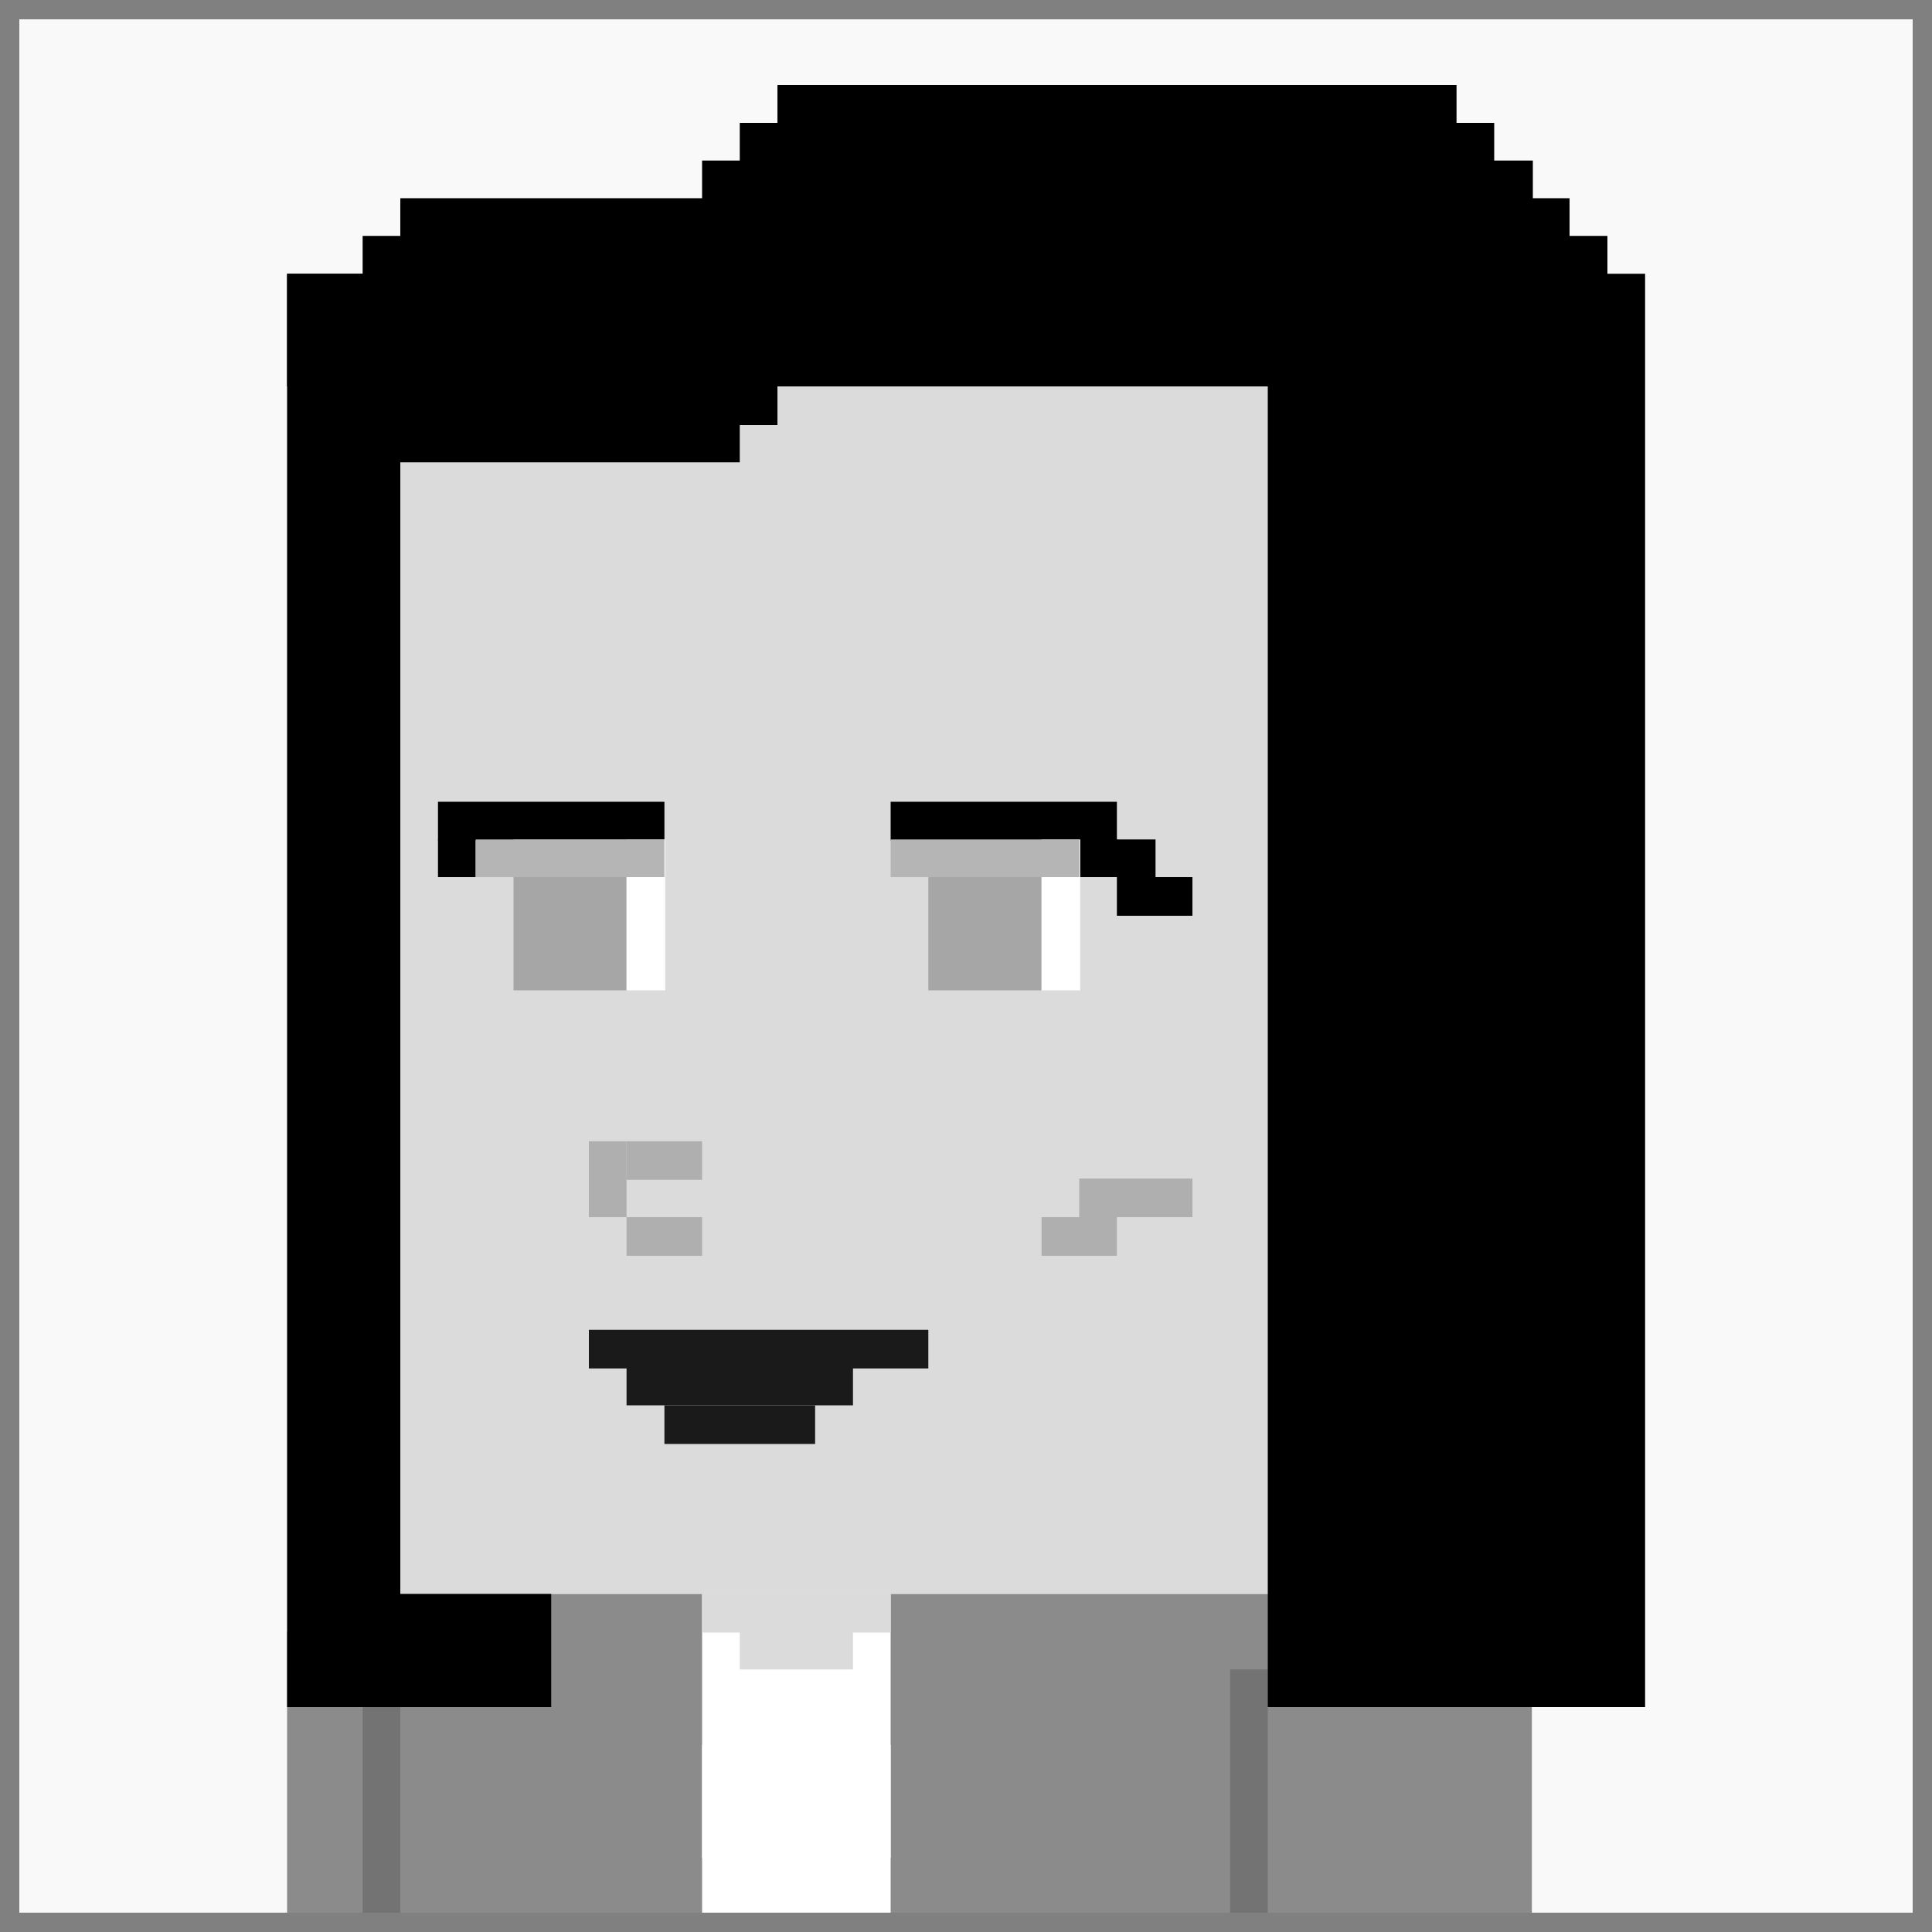
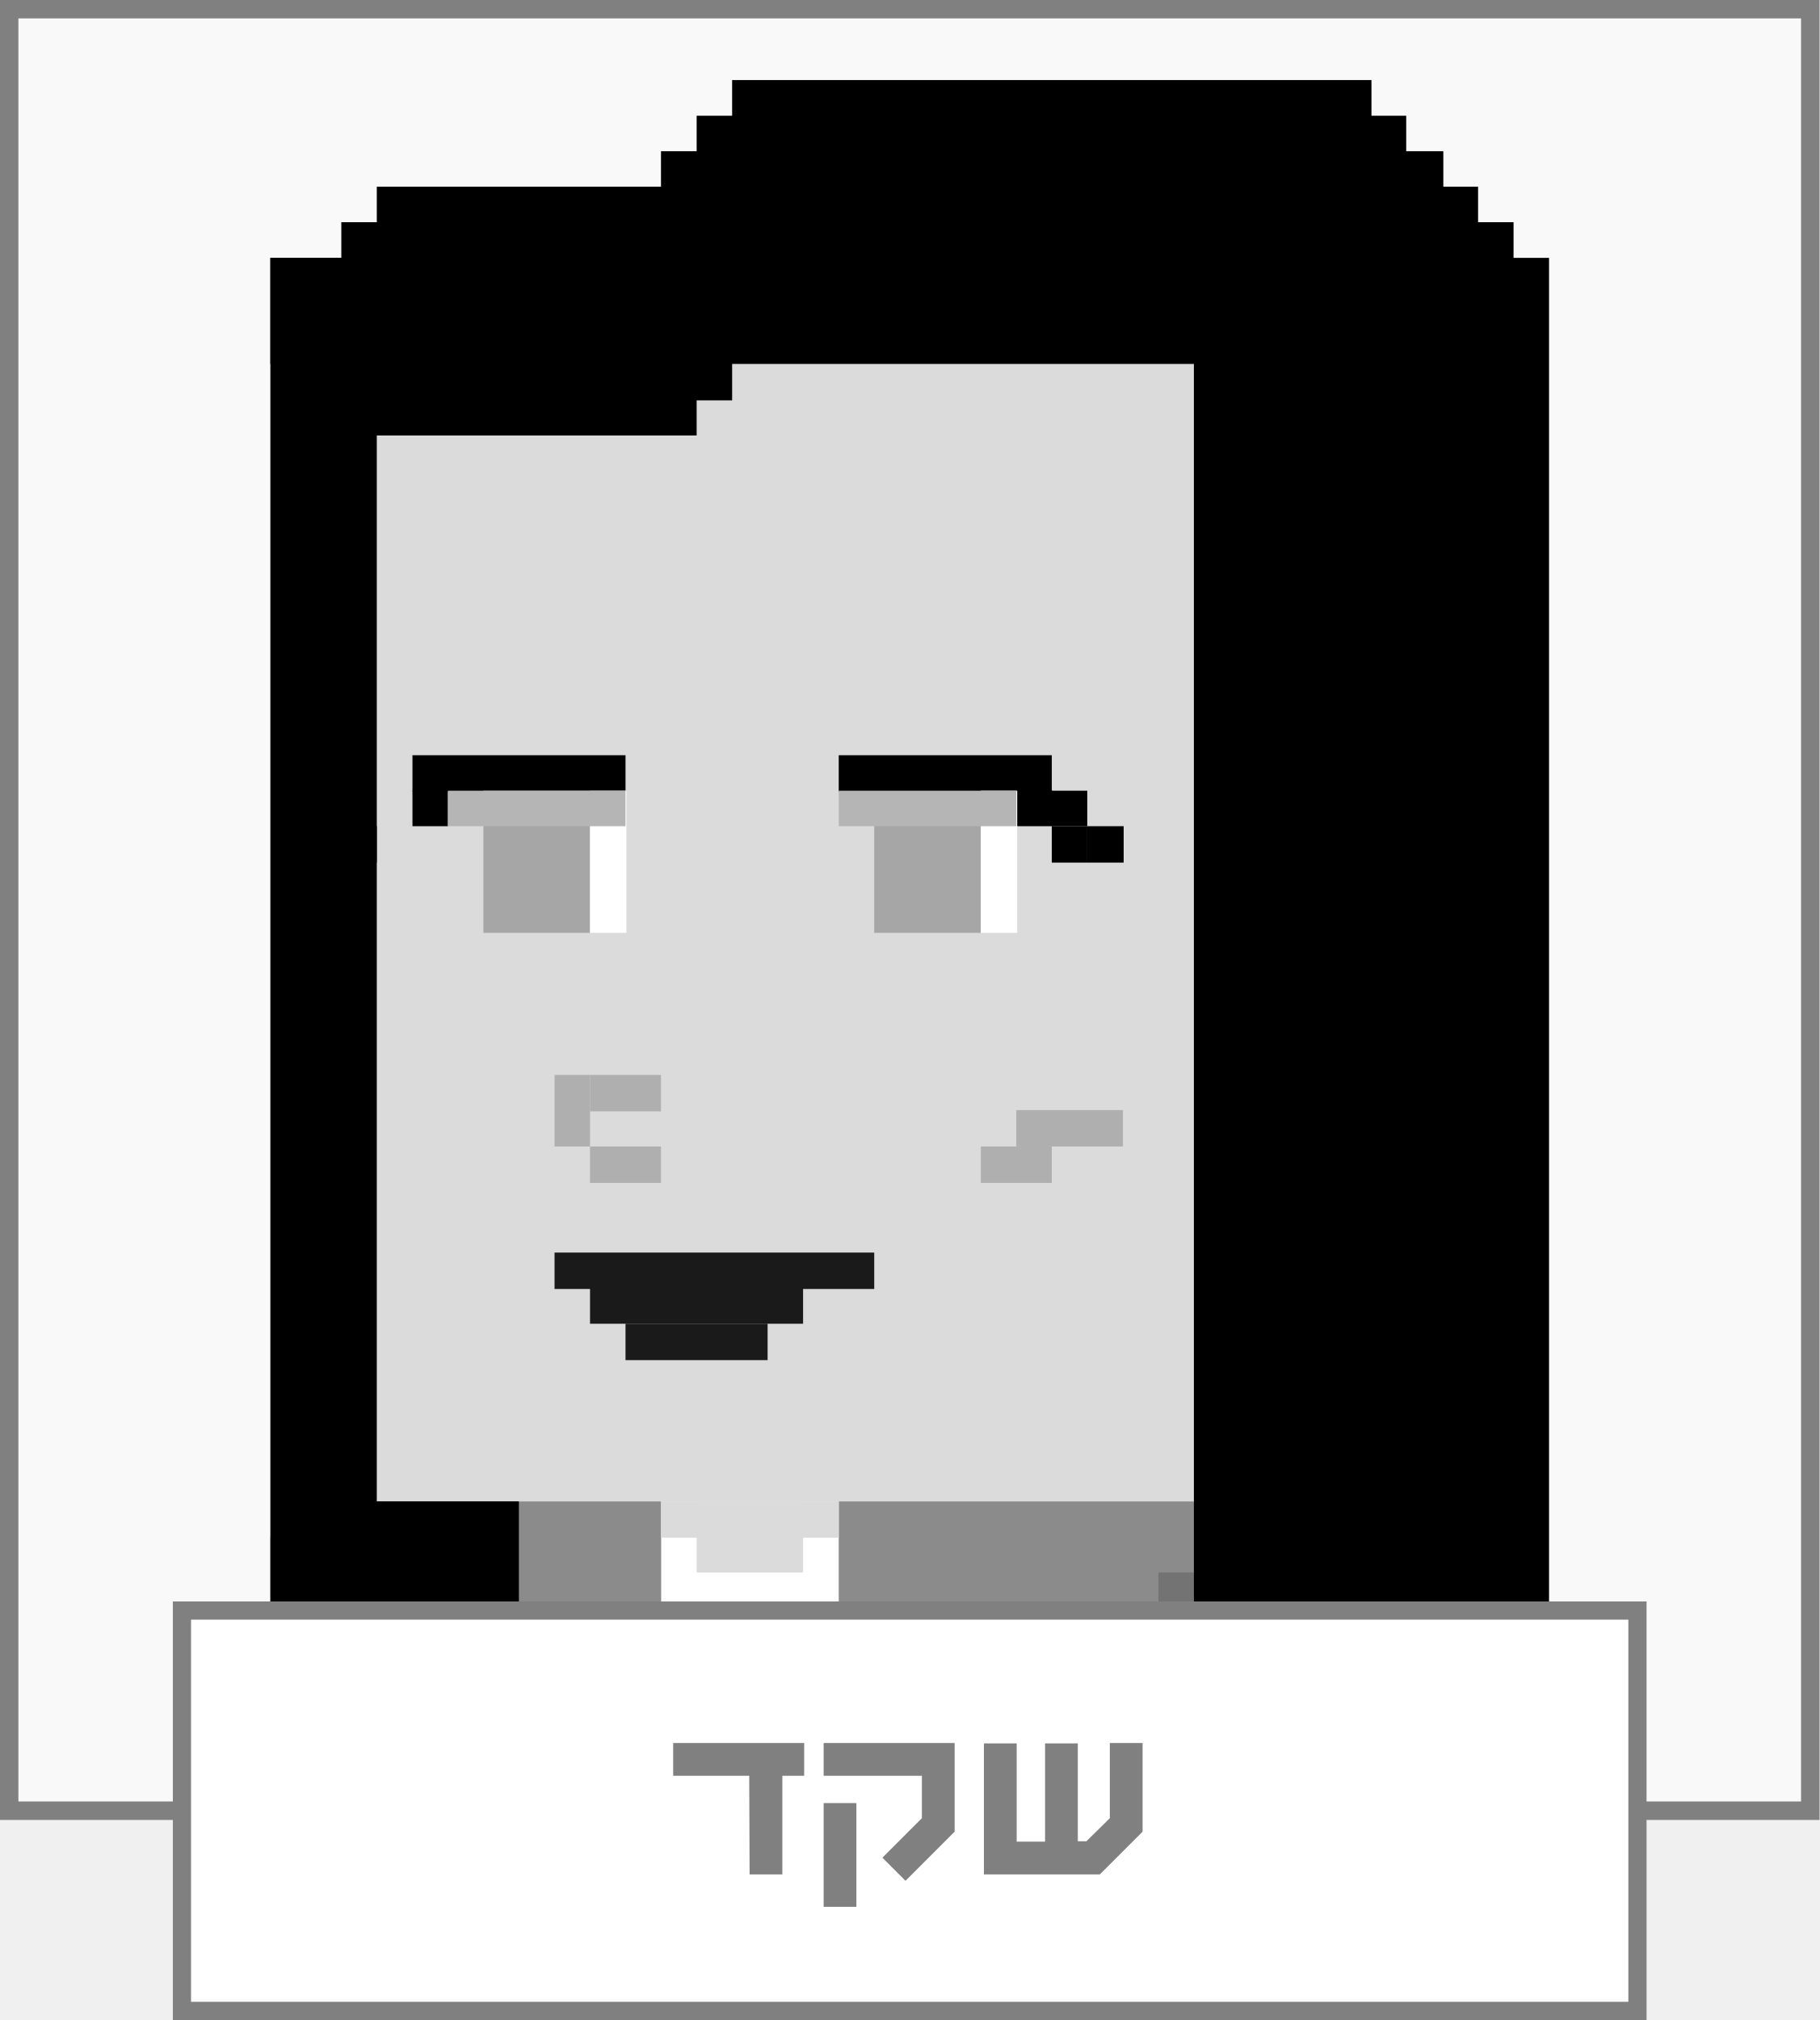
- <svg xmlns="http://www.w3.org/2000/svg" viewBox="0 0 100 100">
+ <svg xmlns="http://www.w3.org/2000/svg" viewBox="0 0 100 111">
  <defs>
    <style>.cls-1{fill:#f9f9f9;}.cls-2{fill:gray;}.cls-3{fill:#8b8b8b;}.cls-4{fill:#fff;}.cls-5{fill:#737373;}.cls-6{fill:#dbdbdb;}.cls-7{fill:#afafaf;}.cls-8{fill:#a6a6a6;}.cls-9{fill:#b5b5b5;}.cls-10{fill:#1a1a1a;}</style>
  </defs>
  <g id="Layer_2" data-name="Layer 2">
    <g id="Layer_5" data-name="Layer 5">
      <g id="sqr-bw-shaked">
        <rect class="cls-1" width="100" height="100" />
        <path class="cls-2" d="M99,1V99H1V1H99m1-1H0V100H100V0Z" />
        <rect class="cls-3" x="20.72" y="82.5" width="50.76" height="17.5" />
        <rect class="cls-4" x="20.72" y="82.5" width="50.76" height="17.5" />
        <rect class="cls-3" x="14.86" y="84.45" width="13.67" height="15.55" />
        <rect class="cls-5" x="18.77" y="84.45" width="13.66" height="15.55" />
        <rect class="cls-3" x="46.1" y="82.5" width="25.38" height="17.5" />
        <rect class="cls-3" x="20.72" y="82.5" width="15.62" height="17.5" />
-         <path class="cls-4" d="M36.34,90.31H46.1v5.86H36.34Z" />
-         <path class="cls-6" d="M38.29,82.5h5.86v3.91H38.29Z" />
-         <path class="cls-6" d="M36.34,82.5H46.1v2H36.34Z" />
+         <path class="cls-4" d="M36.33,90.31H46.1v5.86H36.33Z" />
+         <path class="cls-6" d="M38.29,82.5h5.85v3.91H38.29Z" />
+         <path class="cls-6" d="M36.33,82.5H46.1v2H36.33Z" />
        <rect class="cls-5" x="63.67" y="86.41" width="13.67" height="13.59" />
        <rect class="cls-3" x="65.62" y="84.45" width="13.67" height="15.55" />
-         <path d="M14.86,14.17H28.53V88.36H14.86Z" />
-         <path class="cls-6" d="M20.72,20H71.48V82.5H20.72Z" />
-         <path class="cls-7" d="M32.43,59.07h3.91v2H32.43Z" />
+         <path d="M14.86,14.17H28.52V88.36H14.86Z" />
+         <path class="cls-6" d="M20.71,20H71.48V82.5H20.71Z" />
+         <path class="cls-7" d="M32.43,59.07h3.9v2h-3.9Z" />
        <path class="cls-7" d="M55.86,61h5.86v2H55.86Z" />
        <path class="cls-7" d="M53.91,63h3.9v2h-3.9Z" />
-         <path class="cls-7" d="M32.43,63h3.91v2H32.43Z" />
+         <path class="cls-7" d="M32.43,63h3.9v2h-3.9Z" />
        <path class="cls-7" d="M30.48,59.07h1.95V63H30.48Z" />
        <path class="cls-8" d="M48.05,43.45h5.86v7.81H48.05Z" />
        <path d="M46.1,41.5H57.81v2H46.1Z" />
        <path d="M55.86,43.45h2V45.4h-2Z" />
-         <path d="M57.81,43.45h2V45.4h-2Z" />
-         <path d="M57.81,45.4h2v2h-2Z" />
-         <path d="M59.77,45.4h1.95v2H59.77Z" />
+         <path d="M57.81,43.45h1.95V45.4H57.81Z" />
+         <path d="M57.81,45.4h1.95v2H57.81Z" />
+         <path d="M59.76,45.4h2v2h-2Z" />
        <path class="cls-4" d="M53.91,43.45h2v7.81h-2Z" />
        <path class="cls-9" d="M46.1,43.45h9.76V45.4H46.1Z" />
-         <path d="M22.67,41.5H34.39v2H22.67Z" />
+         <path d="M22.67,41.5H34.38v2H22.67Z" />
        <path d="M22.67,43.45h1.95V45.4H22.67Z" />
-         <path d="M18.77,45.4h1.95v2H18.77Z" />
-         <path class="cls-8" d="M26.58,43.45h5.85v7.81H26.58Z" />
+         <path d="M18.76,45.4h1.95v2H18.76Z" />
+         <path class="cls-8" d="M26.57,43.45h5.86v7.81H26.57Z" />
        <path class="cls-4" d="M32.43,43.45h2v7.81h-2Z" />
-         <path class="cls-9" d="M24.62,43.45h9.77V45.4H24.62Z" />
+         <path class="cls-9" d="M24.62,43.45h9.76V45.4H24.62Z" />
        <path class="cls-10" d="M30.48,68.83H48.05v2H30.48Z" />
-         <path class="cls-10" d="M32.43,70.79H44.15v1.95H32.43Z" />
-         <path class="cls-10" d="M34.39,72.74h7.8v2h-7.8Z" />
-         <path class="cls-6" d="M67.58,47.36h9.76V64.93H67.58Z" />
-         <path d="M14.86,14.17H83.2V20H14.86Z" />
-         <path d="M18.77,12.21H83.2v5.86H18.77Z" />
-         <path d="M20.72,10.26H81.24v5.86H20.72Z" />
-         <path d="M36.34,8.31h43v5.86H36.34Z" />
-         <path d="M38.29,6.36H77.34v5.85H38.29Z" />
-         <path d="M40.24,4.4H75.39v5.86H40.24Z" />
-         <path d="M20.72,16.12H40.24V22H20.72Z" />
-         <path d="M18.77,18.07H38.29v5.86H18.77Z" />
-         <path d="M65.62,14.17H85.15V88.36H65.62Z" />
+         <path class="cls-10" d="M32.43,70.79H44.14v1.95H32.43Z" />
+         <path class="cls-10" d="M34.38,72.74h7.81v2H34.38Z" />
+         <path class="cls-6" d="M67.57,47.36h9.76V64.93H67.57Z" />
+         <path d="M14.86,14.17H83.19V20H14.86Z" />
+         <path d="M18.76,12.21H83.19v5.86H18.76Z" />
+         <path d="M20.71,10.26H81.24v5.86H20.71Z" />
+         <path d="M36.33,8.31h43v5.86h-43Z" />
+         <path d="M38.29,6.36h39v5.85h-39Z" />
+         <path d="M40.24,4.4H75.38v5.86H40.24Z" />
+         <path d="M20.71,16.12H40.24V22H20.71Z" />
+         <path d="M18.76,18.07H38.29v5.86H18.76Z" />
+         <path d="M65.62,14.17H85.14V88.36H65.62Z" />
        <path class="cls-2" d="M99,1V99H1V1H99m1-1H0V100H100V0Z" />
+         <rect class="cls-4" x="10" y="88.5" width="80" height="22" />
+         <path class="cls-2" d="M90.5,111H9.5V88h81Zm-80-1h79V89h-79Z" />
+         <path class="cls-2" d="M41.18,97.58H37v-1.8h7.2v1.8H43V103h-1.8Z" />
+         <path class="cls-2" d="M52.47,95.78v4.87l-2.7,2.7-1.27-1.27,2.17-2.17V97.58h-5.4v-1.8Zm-5.4,9h-1.8v-5.7h1.8Z" />
+         <path class="cls-2" d="M59.24,101.18h.47L61,99.91V95.78h1.8v4.87L60.45,103H54.08v-7.2h1.8v5.4h1.56v-5.4h1.8Z" />
      </g>
    </g>
  </g>
</svg>
